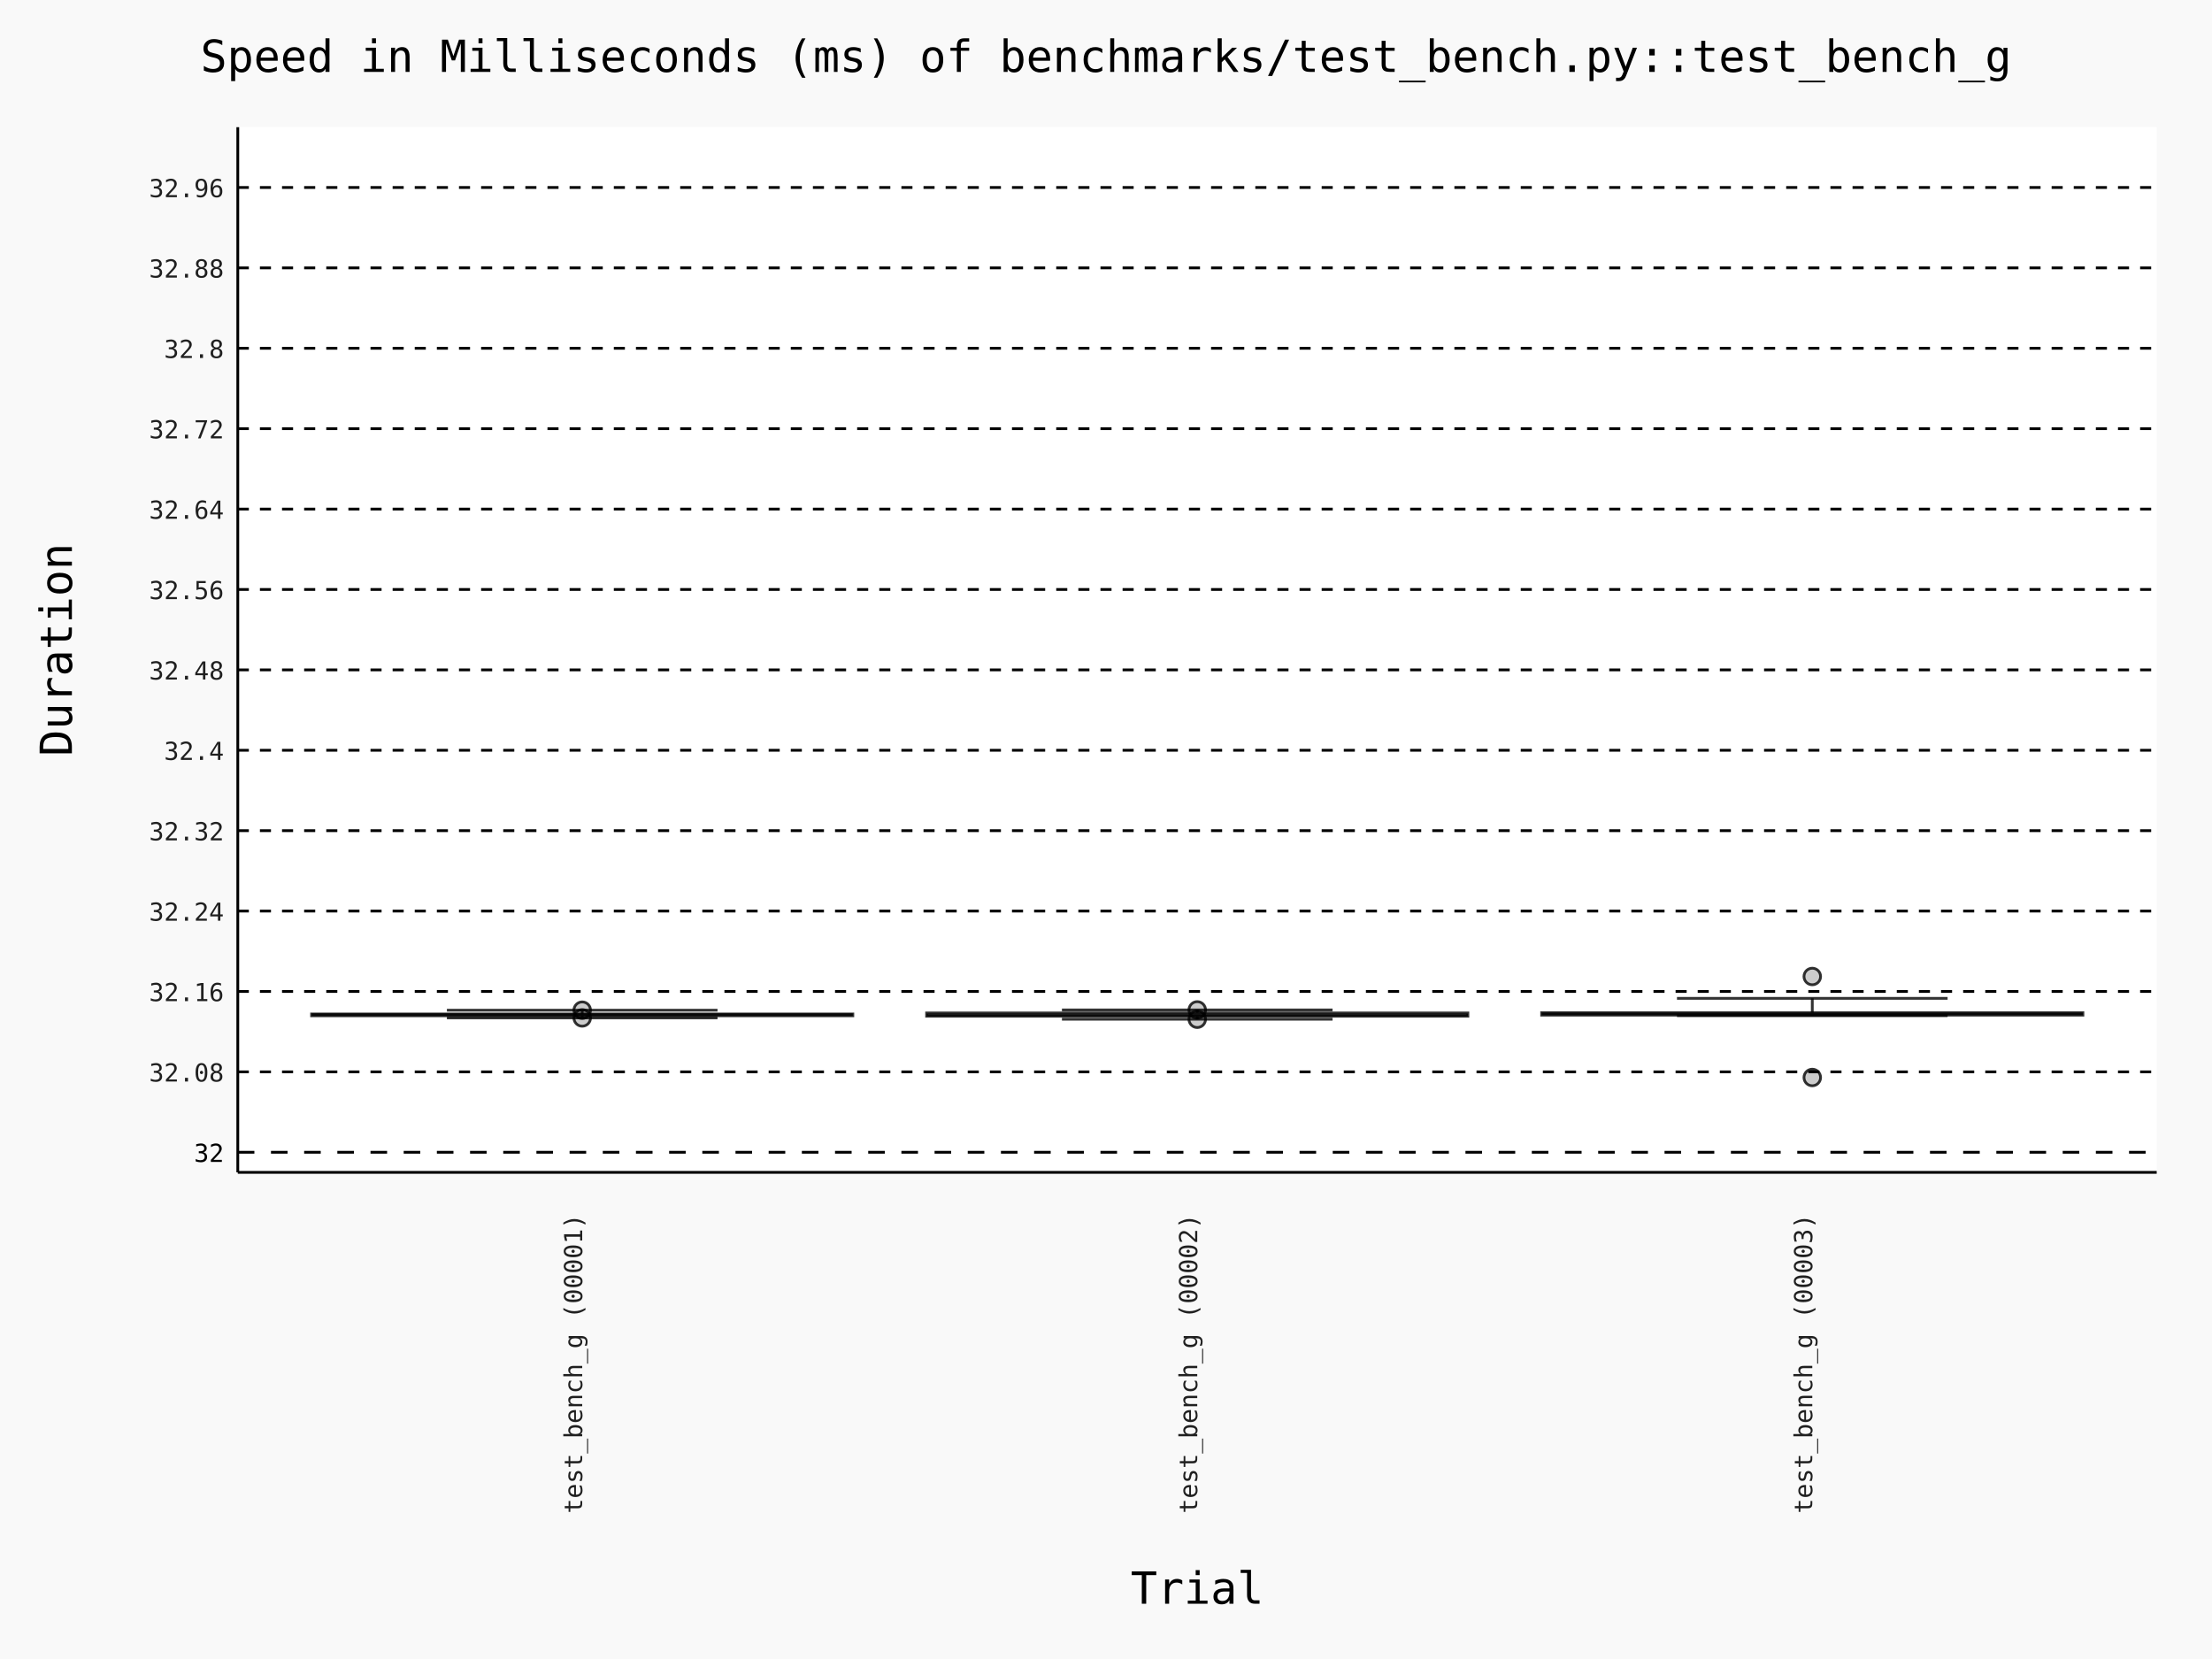
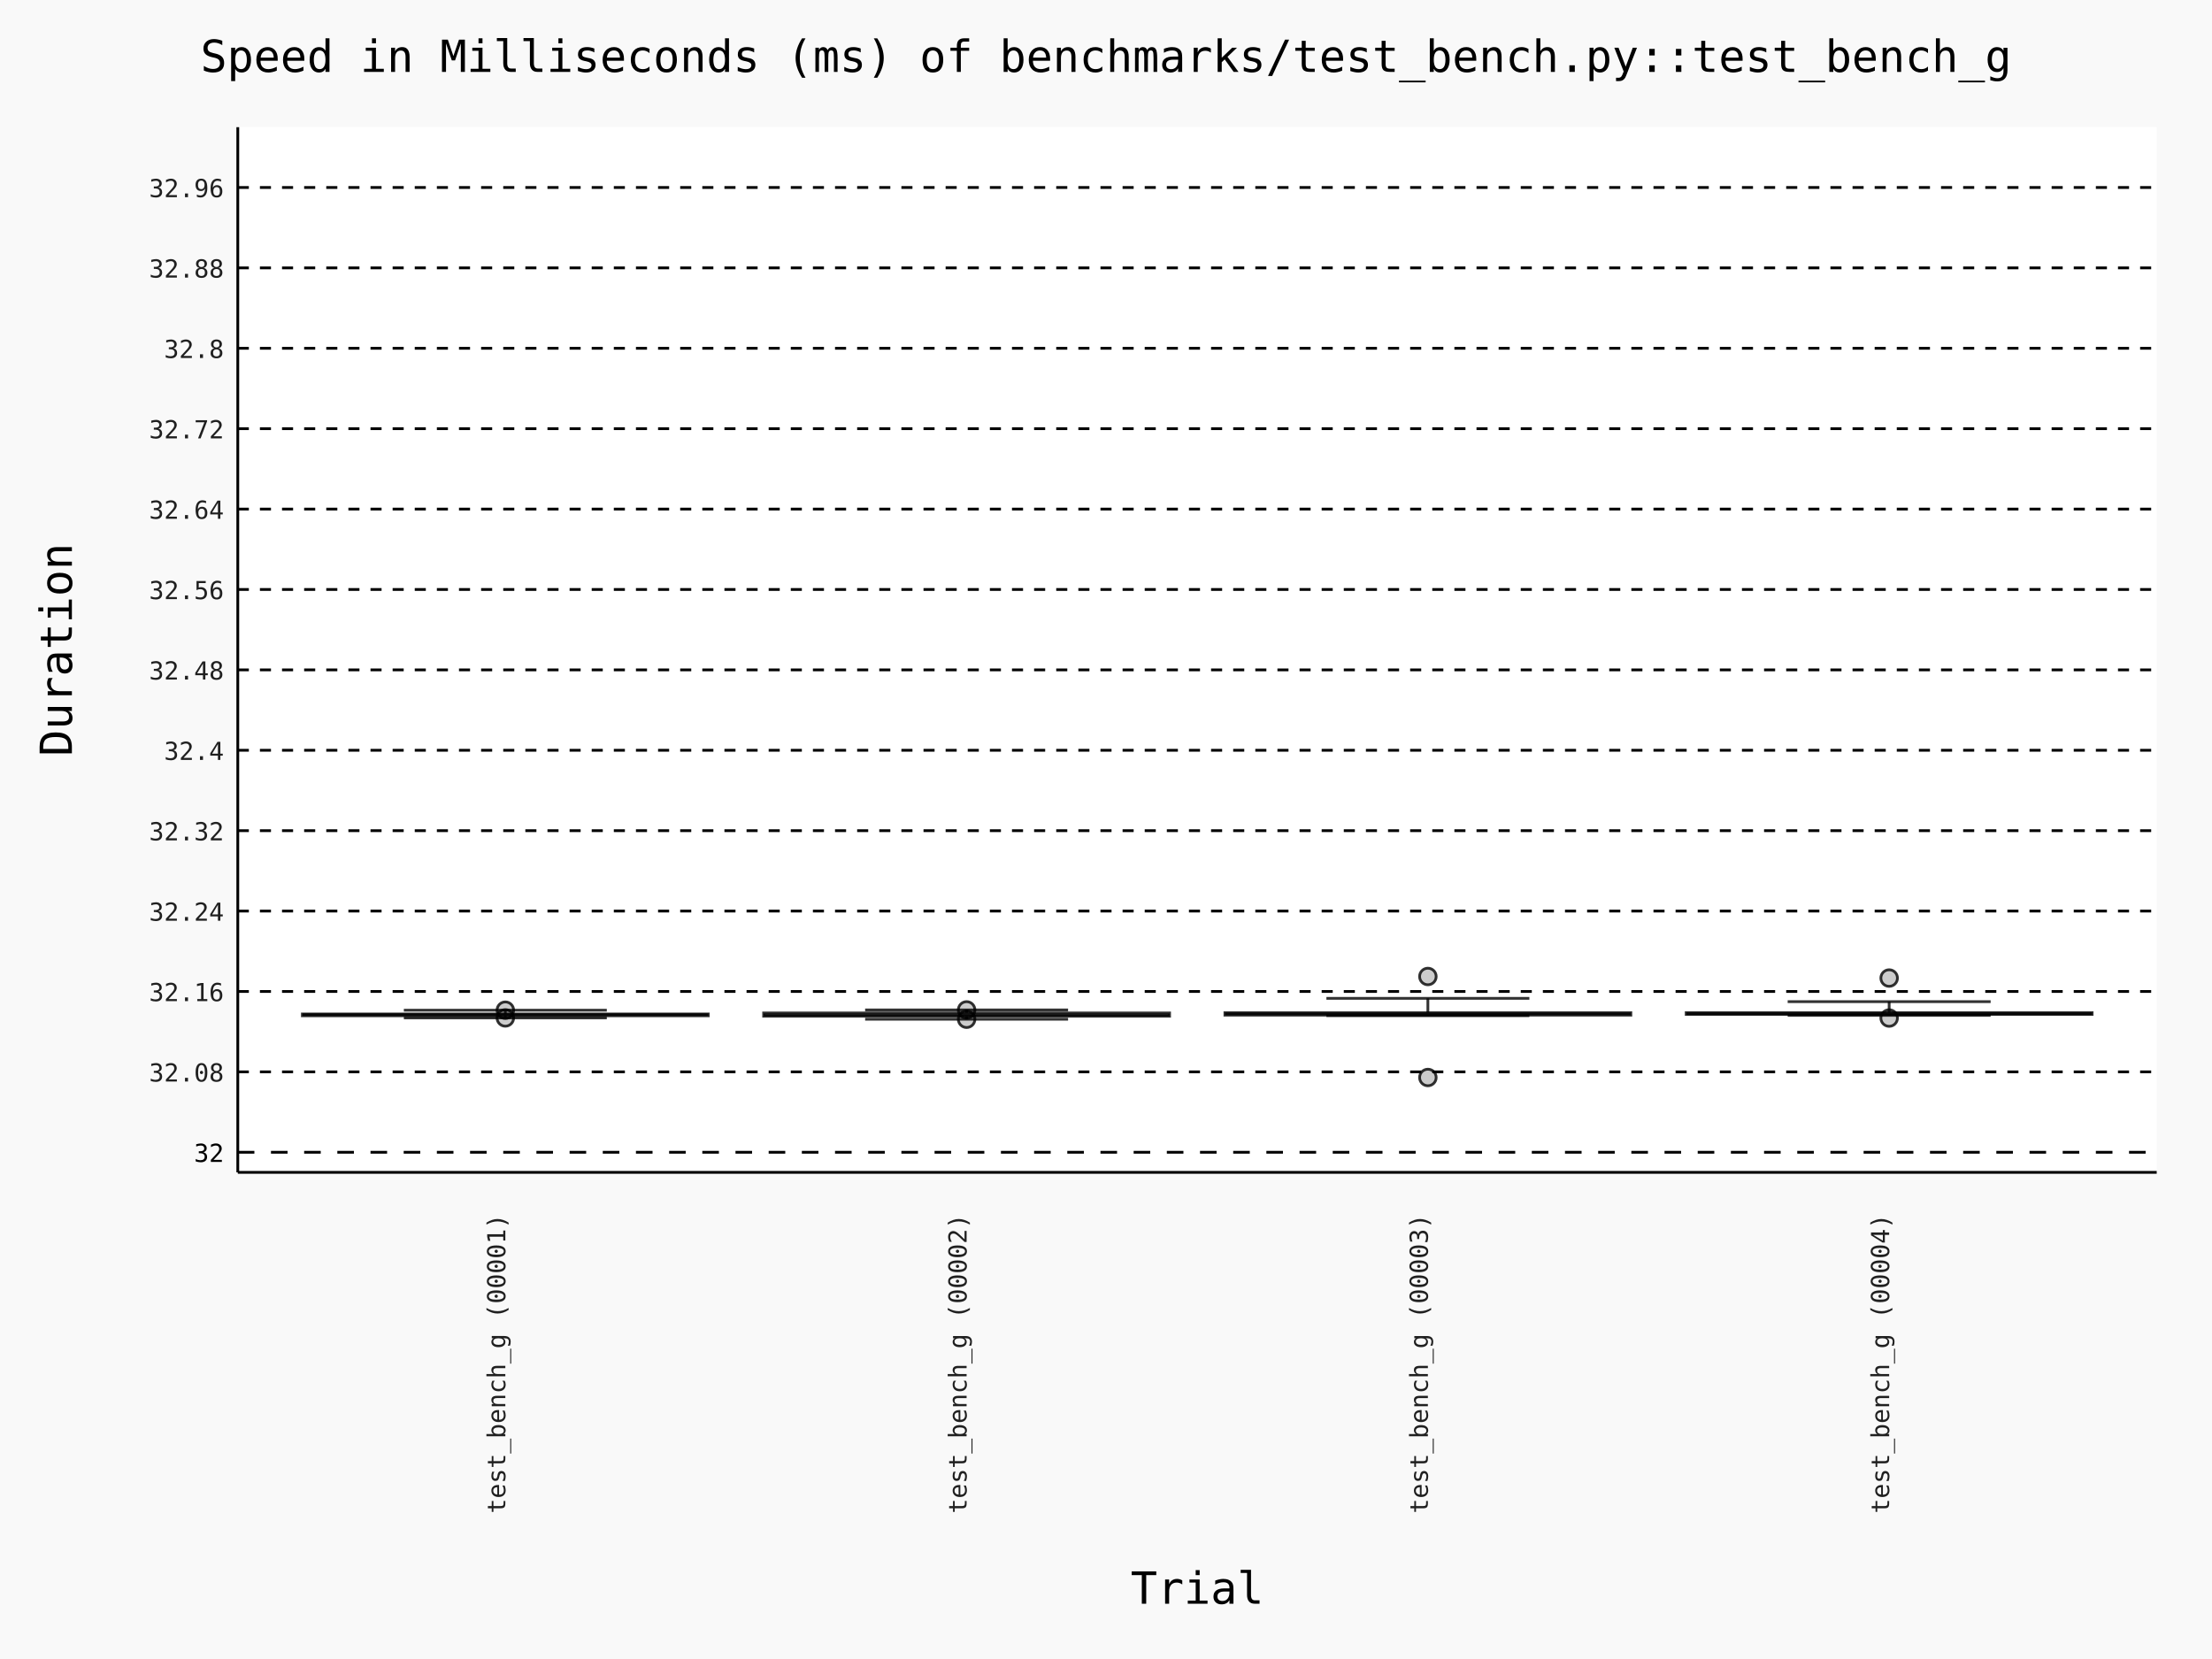
- <svg xmlns="http://www.w3.org/2000/svg" id="chart-e0b3196b-5fb5-4744-8998-994676b31521" class="pygal-chart" viewBox="0 0 800 600">
+ <svg xmlns="http://www.w3.org/2000/svg" id="chart-4edb6f13-f04c-4167-ac22-a2e3483b337f" class="pygal-chart" viewBox="0 0 800 600">
  <defs>
-     <style type="text/css">#chart-e0b3196b-5fb5-4744-8998-994676b31521{-webkit-user-select:none;-webkit-font-smoothing:antialiased;font-family:Consolas,"Deja Vu Sans Mono","Bitstream Vera Sans Mono","Courier New",monospace}#chart-e0b3196b-5fb5-4744-8998-994676b31521 .title{font-family:Consolas,"Deja Vu Sans Mono","Bitstream Vera Sans Mono","Courier New",monospace;font-size:16px}#chart-e0b3196b-5fb5-4744-8998-994676b31521 .legends .legend text{font-family:Consolas,"Deja Vu Sans Mono","Bitstream Vera Sans Mono","Courier New",monospace;font-size:14px}#chart-e0b3196b-5fb5-4744-8998-994676b31521 .axis text{font-family:Consolas,"Deja Vu Sans Mono","Bitstream Vera Sans Mono","Courier New",monospace;font-size:10px}#chart-e0b3196b-5fb5-4744-8998-994676b31521 .axis text.major{font-family:Consolas,"Deja Vu Sans Mono","Bitstream Vera Sans Mono","Courier New",monospace;font-size:10px}#chart-e0b3196b-5fb5-4744-8998-994676b31521 .text-overlay text.value{font-family:Consolas,"Deja Vu Sans Mono","Bitstream Vera Sans Mono","Courier New",monospace;font-size:16px}#chart-e0b3196b-5fb5-4744-8998-994676b31521 .text-overlay text.label{font-family:Consolas,"Deja Vu Sans Mono","Bitstream Vera Sans Mono","Courier New",monospace;font-size:10px}#chart-e0b3196b-5fb5-4744-8998-994676b31521 .tooltip{font-family:Consolas,"Deja Vu Sans Mono","Bitstream Vera Sans Mono","Courier New",monospace;font-size:14px}#chart-e0b3196b-5fb5-4744-8998-994676b31521 text.no_data{font-family:Consolas,"Deja Vu Sans Mono","Bitstream Vera Sans Mono","Courier New",monospace;font-size:64px}
- #chart-e0b3196b-5fb5-4744-8998-994676b31521{background-color:rgba(249,249,249,1)}#chart-e0b3196b-5fb5-4744-8998-994676b31521 path,#chart-e0b3196b-5fb5-4744-8998-994676b31521 line,#chart-e0b3196b-5fb5-4744-8998-994676b31521 rect,#chart-e0b3196b-5fb5-4744-8998-994676b31521 circle{-webkit-transition:150ms;-moz-transition:150ms;transition:150ms}#chart-e0b3196b-5fb5-4744-8998-994676b31521 .graph &gt; .background{fill:rgba(249,249,249,1)}#chart-e0b3196b-5fb5-4744-8998-994676b31521 .plot &gt; .background{fill:rgba(255,255,255,1)}#chart-e0b3196b-5fb5-4744-8998-994676b31521 .graph{fill:rgba(0,0,0,.87)}#chart-e0b3196b-5fb5-4744-8998-994676b31521 text.no_data{fill:rgba(0,0,0,1)}#chart-e0b3196b-5fb5-4744-8998-994676b31521 .title{fill:rgba(0,0,0,1)}#chart-e0b3196b-5fb5-4744-8998-994676b31521 .legends .legend text{fill:rgba(0,0,0,.87)}#chart-e0b3196b-5fb5-4744-8998-994676b31521 .legends .legend:hover text{fill:rgba(0,0,0,1)}#chart-e0b3196b-5fb5-4744-8998-994676b31521 .axis .line{stroke:rgba(0,0,0,1)}#chart-e0b3196b-5fb5-4744-8998-994676b31521 .axis .guide.line{stroke:rgba(0,0,0,.54)}#chart-e0b3196b-5fb5-4744-8998-994676b31521 .axis .major.line{stroke:rgba(0,0,0,.87)}#chart-e0b3196b-5fb5-4744-8998-994676b31521 .axis text.major{fill:rgba(0,0,0,1)}#chart-e0b3196b-5fb5-4744-8998-994676b31521 .axis.y .guides:hover .guide.line,#chart-e0b3196b-5fb5-4744-8998-994676b31521 .line-graph .axis.x .guides:hover .guide.line,#chart-e0b3196b-5fb5-4744-8998-994676b31521 .stackedline-graph .axis.x .guides:hover .guide.line,#chart-e0b3196b-5fb5-4744-8998-994676b31521 .xy-graph .axis.x .guides:hover .guide.line{stroke:rgba(0,0,0,1)}#chart-e0b3196b-5fb5-4744-8998-994676b31521 .axis .guides:hover text{fill:rgba(0,0,0,1)}#chart-e0b3196b-5fb5-4744-8998-994676b31521 .reactive{fill-opacity:.7;stroke-opacity:.8;stroke-width:1}#chart-e0b3196b-5fb5-4744-8998-994676b31521 .ci{stroke:rgba(0,0,0,.87)}#chart-e0b3196b-5fb5-4744-8998-994676b31521 .reactive.active,#chart-e0b3196b-5fb5-4744-8998-994676b31521 .active .reactive{fill-opacity:.8;stroke-opacity:.9;stroke-width:4}#chart-e0b3196b-5fb5-4744-8998-994676b31521 .ci .reactive.active{stroke-width:1.5}#chart-e0b3196b-5fb5-4744-8998-994676b31521 .series text{fill:rgba(0,0,0,1)}#chart-e0b3196b-5fb5-4744-8998-994676b31521 .tooltip rect{fill:rgba(255,255,255,1);stroke:rgba(0,0,0,1);-webkit-transition:opacity 150ms;-moz-transition:opacity 150ms;transition:opacity 150ms}#chart-e0b3196b-5fb5-4744-8998-994676b31521 .tooltip .label{fill:rgba(0,0,0,.87)}#chart-e0b3196b-5fb5-4744-8998-994676b31521 .tooltip .label{fill:rgba(0,0,0,.87)}#chart-e0b3196b-5fb5-4744-8998-994676b31521 .tooltip .legend{font-size:.8em;fill:rgba(0,0,0,.54)}#chart-e0b3196b-5fb5-4744-8998-994676b31521 .tooltip .x_label{font-size:.6em;fill:rgba(0,0,0,1)}#chart-e0b3196b-5fb5-4744-8998-994676b31521 .tooltip .xlink{font-size:.5em;text-decoration:underline}#chart-e0b3196b-5fb5-4744-8998-994676b31521 .tooltip .value{font-size:1.5em}#chart-e0b3196b-5fb5-4744-8998-994676b31521 .bound{font-size:.5em}#chart-e0b3196b-5fb5-4744-8998-994676b31521 .max-value{font-size:.75em;fill:rgba(0,0,0,.54)}#chart-e0b3196b-5fb5-4744-8998-994676b31521 .map-element{fill:rgba(255,255,255,1);stroke:rgba(0,0,0,.54) !important}#chart-e0b3196b-5fb5-4744-8998-994676b31521 .map-element .reactive{fill-opacity:inherit;stroke-opacity:inherit}#chart-e0b3196b-5fb5-4744-8998-994676b31521 .color-0,#chart-e0b3196b-5fb5-4744-8998-994676b31521 .color-0 a:visited{stroke:#000000;fill:#000000}#chart-e0b3196b-5fb5-4744-8998-994676b31521 .color-1,#chart-e0b3196b-5fb5-4744-8998-994676b31521 .color-1 a:visited{stroke:#000000;fill:#000000}#chart-e0b3196b-5fb5-4744-8998-994676b31521 .color-2,#chart-e0b3196b-5fb5-4744-8998-994676b31521 .color-2 a:visited{stroke:#000000;fill:#000000}#chart-e0b3196b-5fb5-4744-8998-994676b31521 .text-overlay .color-0 text{fill:white}#chart-e0b3196b-5fb5-4744-8998-994676b31521 .text-overlay .color-1 text{fill:white}#chart-e0b3196b-5fb5-4744-8998-994676b31521 .text-overlay .color-2 text{fill:white}
- #chart-e0b3196b-5fb5-4744-8998-994676b31521 text.no_data{text-anchor:middle}#chart-e0b3196b-5fb5-4744-8998-994676b31521 .guide.line{fill:none}#chart-e0b3196b-5fb5-4744-8998-994676b31521 .centered{text-anchor:middle}#chart-e0b3196b-5fb5-4744-8998-994676b31521 .title{text-anchor:middle}#chart-e0b3196b-5fb5-4744-8998-994676b31521 .legends .legend text{fill-opacity:1}#chart-e0b3196b-5fb5-4744-8998-994676b31521 .axis.x text{text-anchor:middle}#chart-e0b3196b-5fb5-4744-8998-994676b31521 .axis.x:not(.web) text[transform]{text-anchor:start}#chart-e0b3196b-5fb5-4744-8998-994676b31521 .axis.x:not(.web) text[transform].backwards{text-anchor:end}#chart-e0b3196b-5fb5-4744-8998-994676b31521 .axis.y text{text-anchor:end}#chart-e0b3196b-5fb5-4744-8998-994676b31521 .axis.y text[transform].backwards{text-anchor:start}#chart-e0b3196b-5fb5-4744-8998-994676b31521 .axis.y2 text{text-anchor:start}#chart-e0b3196b-5fb5-4744-8998-994676b31521 .axis.y2 text[transform].backwards{text-anchor:end}#chart-e0b3196b-5fb5-4744-8998-994676b31521 .axis .guide.line{stroke-dasharray:4,4;stroke:black}#chart-e0b3196b-5fb5-4744-8998-994676b31521 .axis .major.guide.line{stroke-dasharray:6,6;stroke:black}#chart-e0b3196b-5fb5-4744-8998-994676b31521 .horizontal .axis.y .guide.line,#chart-e0b3196b-5fb5-4744-8998-994676b31521 .horizontal .axis.y2 .guide.line,#chart-e0b3196b-5fb5-4744-8998-994676b31521 .vertical .axis.x .guide.line{opacity:0}#chart-e0b3196b-5fb5-4744-8998-994676b31521 .horizontal .axis.always_show .guide.line,#chart-e0b3196b-5fb5-4744-8998-994676b31521 .vertical .axis.always_show .guide.line{opacity:1 !important}#chart-e0b3196b-5fb5-4744-8998-994676b31521 .axis.y .guides:hover .guide.line,#chart-e0b3196b-5fb5-4744-8998-994676b31521 .axis.y2 .guides:hover .guide.line,#chart-e0b3196b-5fb5-4744-8998-994676b31521 .axis.x .guides:hover .guide.line{opacity:1}#chart-e0b3196b-5fb5-4744-8998-994676b31521 .axis .guides:hover text{opacity:1}#chart-e0b3196b-5fb5-4744-8998-994676b31521 .nofill{fill:none}#chart-e0b3196b-5fb5-4744-8998-994676b31521 .subtle-fill{fill-opacity:.2}#chart-e0b3196b-5fb5-4744-8998-994676b31521 .dot{stroke-width:1px;fill-opacity:1;stroke-opacity:1}#chart-e0b3196b-5fb5-4744-8998-994676b31521 .dot.active{stroke-width:5px}#chart-e0b3196b-5fb5-4744-8998-994676b31521 .dot.negative{fill:transparent}#chart-e0b3196b-5fb5-4744-8998-994676b31521 text,#chart-e0b3196b-5fb5-4744-8998-994676b31521 tspan{stroke:none !important}#chart-e0b3196b-5fb5-4744-8998-994676b31521 .series text.active{opacity:1}#chart-e0b3196b-5fb5-4744-8998-994676b31521 .tooltip rect{fill-opacity:.95;stroke-width:.5}#chart-e0b3196b-5fb5-4744-8998-994676b31521 .tooltip text{fill-opacity:1}#chart-e0b3196b-5fb5-4744-8998-994676b31521 .showable{visibility:hidden}#chart-e0b3196b-5fb5-4744-8998-994676b31521 .showable.shown{visibility:visible}#chart-e0b3196b-5fb5-4744-8998-994676b31521 .gauge-background{fill:rgba(229,229,229,1);stroke:none}#chart-e0b3196b-5fb5-4744-8998-994676b31521 .bg-lines{stroke:rgba(249,249,249,1);stroke-width:2px}
+     <style type="text/css">#chart-4edb6f13-f04c-4167-ac22-a2e3483b337f{-webkit-user-select:none;-webkit-font-smoothing:antialiased;font-family:Consolas,"Deja Vu Sans Mono","Bitstream Vera Sans Mono","Courier New",monospace}#chart-4edb6f13-f04c-4167-ac22-a2e3483b337f .title{font-family:Consolas,"Deja Vu Sans Mono","Bitstream Vera Sans Mono","Courier New",monospace;font-size:16px}#chart-4edb6f13-f04c-4167-ac22-a2e3483b337f .legends .legend text{font-family:Consolas,"Deja Vu Sans Mono","Bitstream Vera Sans Mono","Courier New",monospace;font-size:14px}#chart-4edb6f13-f04c-4167-ac22-a2e3483b337f .axis text{font-family:Consolas,"Deja Vu Sans Mono","Bitstream Vera Sans Mono","Courier New",monospace;font-size:10px}#chart-4edb6f13-f04c-4167-ac22-a2e3483b337f .axis text.major{font-family:Consolas,"Deja Vu Sans Mono","Bitstream Vera Sans Mono","Courier New",monospace;font-size:10px}#chart-4edb6f13-f04c-4167-ac22-a2e3483b337f .text-overlay text.value{font-family:Consolas,"Deja Vu Sans Mono","Bitstream Vera Sans Mono","Courier New",monospace;font-size:16px}#chart-4edb6f13-f04c-4167-ac22-a2e3483b337f .text-overlay text.label{font-family:Consolas,"Deja Vu Sans Mono","Bitstream Vera Sans Mono","Courier New",monospace;font-size:10px}#chart-4edb6f13-f04c-4167-ac22-a2e3483b337f .tooltip{font-family:Consolas,"Deja Vu Sans Mono","Bitstream Vera Sans Mono","Courier New",monospace;font-size:14px}#chart-4edb6f13-f04c-4167-ac22-a2e3483b337f text.no_data{font-family:Consolas,"Deja Vu Sans Mono","Bitstream Vera Sans Mono","Courier New",monospace;font-size:64px}
+ #chart-4edb6f13-f04c-4167-ac22-a2e3483b337f{background-color:rgba(249,249,249,1)}#chart-4edb6f13-f04c-4167-ac22-a2e3483b337f path,#chart-4edb6f13-f04c-4167-ac22-a2e3483b337f line,#chart-4edb6f13-f04c-4167-ac22-a2e3483b337f rect,#chart-4edb6f13-f04c-4167-ac22-a2e3483b337f circle{-webkit-transition:150ms;-moz-transition:150ms;transition:150ms}#chart-4edb6f13-f04c-4167-ac22-a2e3483b337f .graph &gt; .background{fill:rgba(249,249,249,1)}#chart-4edb6f13-f04c-4167-ac22-a2e3483b337f .plot &gt; .background{fill:rgba(255,255,255,1)}#chart-4edb6f13-f04c-4167-ac22-a2e3483b337f .graph{fill:rgba(0,0,0,.87)}#chart-4edb6f13-f04c-4167-ac22-a2e3483b337f text.no_data{fill:rgba(0,0,0,1)}#chart-4edb6f13-f04c-4167-ac22-a2e3483b337f .title{fill:rgba(0,0,0,1)}#chart-4edb6f13-f04c-4167-ac22-a2e3483b337f .legends .legend text{fill:rgba(0,0,0,.87)}#chart-4edb6f13-f04c-4167-ac22-a2e3483b337f .legends .legend:hover text{fill:rgba(0,0,0,1)}#chart-4edb6f13-f04c-4167-ac22-a2e3483b337f .axis .line{stroke:rgba(0,0,0,1)}#chart-4edb6f13-f04c-4167-ac22-a2e3483b337f .axis .guide.line{stroke:rgba(0,0,0,.54)}#chart-4edb6f13-f04c-4167-ac22-a2e3483b337f .axis .major.line{stroke:rgba(0,0,0,.87)}#chart-4edb6f13-f04c-4167-ac22-a2e3483b337f .axis text.major{fill:rgba(0,0,0,1)}#chart-4edb6f13-f04c-4167-ac22-a2e3483b337f .axis.y .guides:hover .guide.line,#chart-4edb6f13-f04c-4167-ac22-a2e3483b337f .line-graph .axis.x .guides:hover .guide.line,#chart-4edb6f13-f04c-4167-ac22-a2e3483b337f .stackedline-graph .axis.x .guides:hover .guide.line,#chart-4edb6f13-f04c-4167-ac22-a2e3483b337f .xy-graph .axis.x .guides:hover .guide.line{stroke:rgba(0,0,0,1)}#chart-4edb6f13-f04c-4167-ac22-a2e3483b337f .axis .guides:hover text{fill:rgba(0,0,0,1)}#chart-4edb6f13-f04c-4167-ac22-a2e3483b337f .reactive{fill-opacity:.7;stroke-opacity:.8;stroke-width:1}#chart-4edb6f13-f04c-4167-ac22-a2e3483b337f .ci{stroke:rgba(0,0,0,.87)}#chart-4edb6f13-f04c-4167-ac22-a2e3483b337f .reactive.active,#chart-4edb6f13-f04c-4167-ac22-a2e3483b337f .active .reactive{fill-opacity:.8;stroke-opacity:.9;stroke-width:4}#chart-4edb6f13-f04c-4167-ac22-a2e3483b337f .ci .reactive.active{stroke-width:1.5}#chart-4edb6f13-f04c-4167-ac22-a2e3483b337f .series text{fill:rgba(0,0,0,1)}#chart-4edb6f13-f04c-4167-ac22-a2e3483b337f .tooltip rect{fill:rgba(255,255,255,1);stroke:rgba(0,0,0,1);-webkit-transition:opacity 150ms;-moz-transition:opacity 150ms;transition:opacity 150ms}#chart-4edb6f13-f04c-4167-ac22-a2e3483b337f .tooltip .label{fill:rgba(0,0,0,.87)}#chart-4edb6f13-f04c-4167-ac22-a2e3483b337f .tooltip .label{fill:rgba(0,0,0,.87)}#chart-4edb6f13-f04c-4167-ac22-a2e3483b337f .tooltip .legend{font-size:.8em;fill:rgba(0,0,0,.54)}#chart-4edb6f13-f04c-4167-ac22-a2e3483b337f .tooltip .x_label{font-size:.6em;fill:rgba(0,0,0,1)}#chart-4edb6f13-f04c-4167-ac22-a2e3483b337f .tooltip .xlink{font-size:.5em;text-decoration:underline}#chart-4edb6f13-f04c-4167-ac22-a2e3483b337f .tooltip .value{font-size:1.5em}#chart-4edb6f13-f04c-4167-ac22-a2e3483b337f .bound{font-size:.5em}#chart-4edb6f13-f04c-4167-ac22-a2e3483b337f .max-value{font-size:.75em;fill:rgba(0,0,0,.54)}#chart-4edb6f13-f04c-4167-ac22-a2e3483b337f .map-element{fill:rgba(255,255,255,1);stroke:rgba(0,0,0,.54) !important}#chart-4edb6f13-f04c-4167-ac22-a2e3483b337f .map-element .reactive{fill-opacity:inherit;stroke-opacity:inherit}#chart-4edb6f13-f04c-4167-ac22-a2e3483b337f .color-0,#chart-4edb6f13-f04c-4167-ac22-a2e3483b337f .color-0 a:visited{stroke:#000000;fill:#000000}#chart-4edb6f13-f04c-4167-ac22-a2e3483b337f .color-1,#chart-4edb6f13-f04c-4167-ac22-a2e3483b337f .color-1 a:visited{stroke:#000000;fill:#000000}#chart-4edb6f13-f04c-4167-ac22-a2e3483b337f .color-2,#chart-4edb6f13-f04c-4167-ac22-a2e3483b337f .color-2 a:visited{stroke:#000000;fill:#000000}#chart-4edb6f13-f04c-4167-ac22-a2e3483b337f .color-3,#chart-4edb6f13-f04c-4167-ac22-a2e3483b337f .color-3 a:visited{stroke:#000000;fill:#000000}#chart-4edb6f13-f04c-4167-ac22-a2e3483b337f .text-overlay .color-0 text{fill:white}#chart-4edb6f13-f04c-4167-ac22-a2e3483b337f .text-overlay .color-1 text{fill:white}#chart-4edb6f13-f04c-4167-ac22-a2e3483b337f .text-overlay .color-2 text{fill:white}#chart-4edb6f13-f04c-4167-ac22-a2e3483b337f .text-overlay .color-3 text{fill:white}
+ #chart-4edb6f13-f04c-4167-ac22-a2e3483b337f text.no_data{text-anchor:middle}#chart-4edb6f13-f04c-4167-ac22-a2e3483b337f .guide.line{fill:none}#chart-4edb6f13-f04c-4167-ac22-a2e3483b337f .centered{text-anchor:middle}#chart-4edb6f13-f04c-4167-ac22-a2e3483b337f .title{text-anchor:middle}#chart-4edb6f13-f04c-4167-ac22-a2e3483b337f .legends .legend text{fill-opacity:1}#chart-4edb6f13-f04c-4167-ac22-a2e3483b337f .axis.x text{text-anchor:middle}#chart-4edb6f13-f04c-4167-ac22-a2e3483b337f .axis.x:not(.web) text[transform]{text-anchor:start}#chart-4edb6f13-f04c-4167-ac22-a2e3483b337f .axis.x:not(.web) text[transform].backwards{text-anchor:end}#chart-4edb6f13-f04c-4167-ac22-a2e3483b337f .axis.y text{text-anchor:end}#chart-4edb6f13-f04c-4167-ac22-a2e3483b337f .axis.y text[transform].backwards{text-anchor:start}#chart-4edb6f13-f04c-4167-ac22-a2e3483b337f .axis.y2 text{text-anchor:start}#chart-4edb6f13-f04c-4167-ac22-a2e3483b337f .axis.y2 text[transform].backwards{text-anchor:end}#chart-4edb6f13-f04c-4167-ac22-a2e3483b337f .axis .guide.line{stroke-dasharray:4,4;stroke:black}#chart-4edb6f13-f04c-4167-ac22-a2e3483b337f .axis .major.guide.line{stroke-dasharray:6,6;stroke:black}#chart-4edb6f13-f04c-4167-ac22-a2e3483b337f .horizontal .axis.y .guide.line,#chart-4edb6f13-f04c-4167-ac22-a2e3483b337f .horizontal .axis.y2 .guide.line,#chart-4edb6f13-f04c-4167-ac22-a2e3483b337f .vertical .axis.x .guide.line{opacity:0}#chart-4edb6f13-f04c-4167-ac22-a2e3483b337f .horizontal .axis.always_show .guide.line,#chart-4edb6f13-f04c-4167-ac22-a2e3483b337f .vertical .axis.always_show .guide.line{opacity:1 !important}#chart-4edb6f13-f04c-4167-ac22-a2e3483b337f .axis.y .guides:hover .guide.line,#chart-4edb6f13-f04c-4167-ac22-a2e3483b337f .axis.y2 .guides:hover .guide.line,#chart-4edb6f13-f04c-4167-ac22-a2e3483b337f .axis.x .guides:hover .guide.line{opacity:1}#chart-4edb6f13-f04c-4167-ac22-a2e3483b337f .axis .guides:hover text{opacity:1}#chart-4edb6f13-f04c-4167-ac22-a2e3483b337f .nofill{fill:none}#chart-4edb6f13-f04c-4167-ac22-a2e3483b337f .subtle-fill{fill-opacity:.2}#chart-4edb6f13-f04c-4167-ac22-a2e3483b337f .dot{stroke-width:1px;fill-opacity:1;stroke-opacity:1}#chart-4edb6f13-f04c-4167-ac22-a2e3483b337f .dot.active{stroke-width:5px}#chart-4edb6f13-f04c-4167-ac22-a2e3483b337f .dot.negative{fill:transparent}#chart-4edb6f13-f04c-4167-ac22-a2e3483b337f text,#chart-4edb6f13-f04c-4167-ac22-a2e3483b337f tspan{stroke:none !important}#chart-4edb6f13-f04c-4167-ac22-a2e3483b337f .series text.active{opacity:1}#chart-4edb6f13-f04c-4167-ac22-a2e3483b337f .tooltip rect{fill-opacity:.95;stroke-width:.5}#chart-4edb6f13-f04c-4167-ac22-a2e3483b337f .tooltip text{fill-opacity:1}#chart-4edb6f13-f04c-4167-ac22-a2e3483b337f .showable{visibility:hidden}#chart-4edb6f13-f04c-4167-ac22-a2e3483b337f .showable.shown{visibility:visible}#chart-4edb6f13-f04c-4167-ac22-a2e3483b337f .gauge-background{fill:rgba(229,229,229,1);stroke:none}#chart-4edb6f13-f04c-4167-ac22-a2e3483b337f .bg-lines{stroke:rgba(249,249,249,1);stroke-width:2px}
.tooltip .value{font-size:1em !important}.axis text{font-size:9px !important}</style>
  </defs>
  <g class="graph custombox-graph vertical">
    <rect x="0" y="0" width="800" height="600" class="background" />
    <g transform="translate(86, 46)" class="plot">
      <rect x="0" y="0" width="694.0" height="378.0" class="background" />
      <g class="axis y always_show">
        <path d="M0 378 h694" class="line" />
        <g class="guides">
          <path d="M0 370.731 h694" class="major guide line" />
          <text x="-5" y="374.231" class="major">32</text>
        </g>
        <g class="guides">
          <path d="M0 341.654 h694" class="guide line" />
          <text x="-5" y="345.154" class="">32.08</text>
        </g>
        <g class="guides">
          <path d="M0 312.577 h694" class="guide line" />
          <text x="-5" y="316.077" class="">32.16</text>
        </g>
        <g class="guides">
          <path d="M0 283.5 h694" class="guide line" />
          <text x="-5" y="287" class="">32.24</text>
        </g>
        <g class="guides">
          <path d="M0 254.423 h694" class="guide line" />
          <text x="-5" y="257.923" class="">32.32</text>
        </g>
        <g class="guides">
          <path d="M0 225.346 h694" class="guide line" />
          <text x="-5" y="228.846" class="">32.4</text>
        </g>
        <g class="guides">
          <path d="M0 196.269 h694" class="guide line" />
          <text x="-5" y="199.769" class="">32.48</text>
        </g>
        <g class="guides">
          <path d="M0 167.192 h694" class="guide line" />
          <text x="-5" y="170.692" class="">32.56</text>
        </g>
        <g class="guides">
          <path d="M0 138.115 h694" class="guide line" />
          <text x="-5" y="141.615" class="">32.64</text>
        </g>
        <g class="guides">
          <path d="M0 109.038 h694" class="guide line" />
          <text x="-5" y="112.538" class="">32.72</text>
        </g>
        <g class="guides">
          <path d="M0 79.962 h694" class="guide line" />
          <text x="-5" y="83.462" class="">32.8</text>
        </g>
        <g class="guides">
          <path d="M0 50.885 h694" class="guide line" />
          <text x="-5" y="54.385" class="">32.88</text>
        </g>
        <g class="guides">
          <path d="M0 21.808 h694" class="guide line" />
          <text x="-5" y="25.308" class="">32.96</text>
        </g>
      </g>
      <g class="axis x">
        <path d="M0 0 v378" class="line" />
        <g class="guides">
-           <path d="M124.564 0 v378" class="guide line" />
-           <text x="124.564" y="393.0" class="backwards" transform="rotate(270 124.5641 393)">test_bench_g (00001)</text>
+           <path d="M96.76 0 v378" class="guide line" />
+           <text x="96.76" y="393.0" class="backwards" transform="rotate(270 96.75961 393)">test_bench_g (00001)</text>
        </g>
        <g class="guides">
-           <path d="M347 0 v378" class="guide line" />
-           <text x="347.0" y="393.0" class="backwards" transform="rotate(270 347 393)">test_bench_g (00002)</text>
+           <path d="M263.587 0 v378" class="guide line" />
+           <text x="263.587" y="393.0" class="backwards" transform="rotate(270 263.5865 393)">test_bench_g (00002)</text>
        </g>
        <g class="guides">
-           <path d="M569.436 0 v378" class="guide line" />
-           <text x="569.436" y="393.0" class="backwards" transform="rotate(270 569.4359 393)">test_bench_g (00003)</text>
+           <path d="M430.413 0 v378" class="guide line" />
+           <text x="430.413" y="393.0" class="backwards" transform="rotate(270 430.4135 393)">test_bench_g (00003)</text>
+         </g>
+         <g class="guides">
+           <path d="M597.24 0 v378" class="guide line" />
+           <text x="597.24" y="393.0" class="backwards" transform="rotate(270 597.2404 393)">test_bench_g (00004)</text>
        </g>
      </g>
      <g class="series serie-0 color-0">
        <g class="boxes">
          <g class="box">
-             <path stroke-width="3" d="M75.628 322.143 L173.5 322.143" class="reactive tooltip-trigger" />
-             <path stroke-width="3" d="M26.692 320.961 L222.436 320.961" class="reactive tooltip-trigger" />
-             <path stroke-width="3" d="M75.628 319.354 L173.5 319.354" class="reactive tooltip-trigger" />
-             <path stroke-width="2" d="M124.564 322.143 L124.564 321.374" class="reactive tooltip-trigger" />
-             <path stroke-width="2" d="M124.564 319.354 L124.564 320.722" class="reactive tooltip-trigger" />
-             <rect x="26.692" y="320.722" height="0.652" width="195.744" class="subtle-fill reactive tooltip-trigger" />
-             <circle cx="124.564" cy="322.143" r="3" class="subtle-fill reactive tooltip-trigger" />
-             <circle cx="124.564" cy="319.354" r="3" class="subtle-fill reactive tooltip-trigger" />
+             <path stroke-width="3" d="M60.058 322.143 L133.462 322.143" class="reactive tooltip-trigger" />
+             <path stroke-width="3" d="M23.356 320.961 L170.163 320.961" class="reactive tooltip-trigger" />
+             <path stroke-width="3" d="M60.058 319.354 L133.462 319.354" class="reactive tooltip-trigger" />
+             <path stroke-width="2" d="M96.76 322.143 L96.76 321.374" class="reactive tooltip-trigger" />
+             <path stroke-width="2" d="M96.76 319.354 L96.76 320.722" class="reactive tooltip-trigger" />
+             <rect x="23.356" y="320.722" height="0.652" width="146.808" class="subtle-fill reactive tooltip-trigger" />
+             <circle cx="96.76" cy="322.143" r="3" class="subtle-fill reactive tooltip-trigger" />
+             <circle cx="96.76" cy="319.354" r="3" class="subtle-fill reactive tooltip-trigger" />
          </g>
        </g>
      </g>
      <g class="series serie-1 color-1">
        <g class="boxes">
          <g class="box">
-             <path stroke-width="3" d="M298.064 322.617 L395.936 322.617" class="reactive tooltip-trigger" />
-             <path stroke-width="3" d="M249.128 321.068 L444.872 321.068" class="reactive tooltip-trigger" />
-             <path stroke-width="3" d="M298.064 319.257 L395.936 319.257" class="reactive tooltip-trigger" />
-             <path stroke-width="2" d="M347 322.617 L347 321.519" class="reactive tooltip-trigger" />
-             <path stroke-width="2" d="M347 319.257 L347 320.35" class="reactive tooltip-trigger" />
-             <rect x="249.128" y="320.35" height="1.17" width="195.744" class="subtle-fill reactive tooltip-trigger" />
-             <circle cx="347.0" cy="322.617" r="3" class="subtle-fill reactive tooltip-trigger" />
-             <circle cx="347.0" cy="319.257" r="3" class="subtle-fill reactive tooltip-trigger" />
+             <path stroke-width="3" d="M226.885 322.617 L300.288 322.617" class="reactive tooltip-trigger" />
+             <path stroke-width="3" d="M190.183 321.068 L336.99 321.068" class="reactive tooltip-trigger" />
+             <path stroke-width="3" d="M226.885 319.257 L300.288 319.257" class="reactive tooltip-trigger" />
+             <path stroke-width="2" d="M263.587 322.617 L263.587 321.519" class="reactive tooltip-trigger" />
+             <path stroke-width="2" d="M263.587 319.257 L263.587 320.35" class="reactive tooltip-trigger" />
+             <rect x="190.183" y="320.35" height="1.17" width="146.808" class="subtle-fill reactive tooltip-trigger" />
+             <circle cx="263.587" cy="322.617" r="3" class="subtle-fill reactive tooltip-trigger" />
+             <circle cx="263.587" cy="319.257" r="3" class="subtle-fill reactive tooltip-trigger" />
          </g>
        </g>
      </g>
      <g class="series serie-2 color-2">
        <g class="boxes">
          <g class="box">
-             <path stroke-width="3" d="M520.5 321.337 L618.372 321.337" class="reactive tooltip-trigger" />
-             <path stroke-width="3" d="M471.564 320.679 L667.308 320.679" class="reactive tooltip-trigger" />
-             <path stroke-width="3" d="M520.5 315.065 L618.372 315.065" class="reactive tooltip-trigger" />
-             <path stroke-width="2" d="M569.436 321.337 L569.436 321.135" class="reactive tooltip-trigger" />
-             <path stroke-width="2" d="M569.436 315.065 L569.436 320.273" class="reactive tooltip-trigger" />
-             <rect x="471.564" y="320.273" height="0.863" width="195.744" class="subtle-fill reactive tooltip-trigger" />
-             <circle cx="569.436" cy="343.687" r="3" class="subtle-fill reactive tooltip-trigger" />
-             <circle cx="569.436" cy="307.16" r="3" class="subtle-fill reactive tooltip-trigger" />
+             <path stroke-width="3" d="M393.712 321.337 L467.115 321.337" class="reactive tooltip-trigger" />
+             <path stroke-width="3" d="M357.01 320.679 L503.817 320.679" class="reactive tooltip-trigger" />
+             <path stroke-width="3" d="M393.712 315.065 L467.115 315.065" class="reactive tooltip-trigger" />
+             <path stroke-width="2" d="M430.413 321.337 L430.413 321.135" class="reactive tooltip-trigger" />
+             <path stroke-width="2" d="M430.413 315.065 L430.413 320.273" class="reactive tooltip-trigger" />
+             <rect x="357.01" y="320.273" height="0.863" width="146.808" class="subtle-fill reactive tooltip-trigger" />
+             <circle cx="430.413" cy="343.687" r="3" class="subtle-fill reactive tooltip-trigger" />
+             <circle cx="430.413" cy="307.16" r="3" class="subtle-fill reactive tooltip-trigger" />
+           </g>
+         </g>
+       </g>
+       <g class="series serie-3 color-3">
+         <g class="boxes">
+           <g class="box">
+             <path stroke-width="3" d="M560.538 321.221 L633.942 321.221" class="reactive tooltip-trigger" />
+             <path stroke-width="3" d="M523.837 320.625 L670.644 320.625" class="reactive tooltip-trigger" />
+             <path stroke-width="3" d="M560.538 316.26 L633.942 316.26" class="reactive tooltip-trigger" />
+             <path stroke-width="2" d="M597.24 321.221 L597.24 320.868" class="reactive tooltip-trigger" />
+             <path stroke-width="2" d="M597.24 316.26 L597.24 320.255" class="reactive tooltip-trigger" />
+             <rect x="523.837" y="320.255" height="0.614" width="146.808" class="subtle-fill reactive tooltip-trigger" />
+             <circle cx="597.24" cy="322.19" r="3" class="subtle-fill reactive tooltip-trigger" />
+             <circle cx="597.24" cy="307.728" r="3" class="subtle-fill reactive tooltip-trigger" />
          </g>
        </g>
      </g>
    </g>
    <g class="titles">
      <text x="400.0" y="26" class="title plot_title">Speed in Milliseconds (ms) of benchmarks/test_bench.py::test_bench_g</text>
      <text x="433.0" y="580.0" class="title">Trial</text>
      <text x="0" y="261.0" class="title" transform="rotate(-90 0 235)">Duration</text>
    </g>
    <g transform="translate(86, 46)" class="plot overlay">
      <g class="series serie-0 color-0" />
      <g class="series serie-1 color-1" />
      <g class="series serie-2 color-2" />
+       <g class="series serie-3 color-3" />
    </g>
    <g transform="translate(86, 46)" class="plot text-overlay">
      <g class="series serie-0 color-0" />
      <g class="series serie-1 color-1" />
      <g class="series serie-2 color-2" />
+       <g class="series serie-3 color-3" />
    </g>
    <g transform="translate(86, 46)" class="plot tooltip-overlay">
      <g transform="translate(0 0)" style="opacity: 0" class="tooltip">
        <rect rx="0" ry="0" width="0" height="0" class="tooltip-box" />
        <g class="text" />
      </g>
    </g>
  </g>
</svg>
